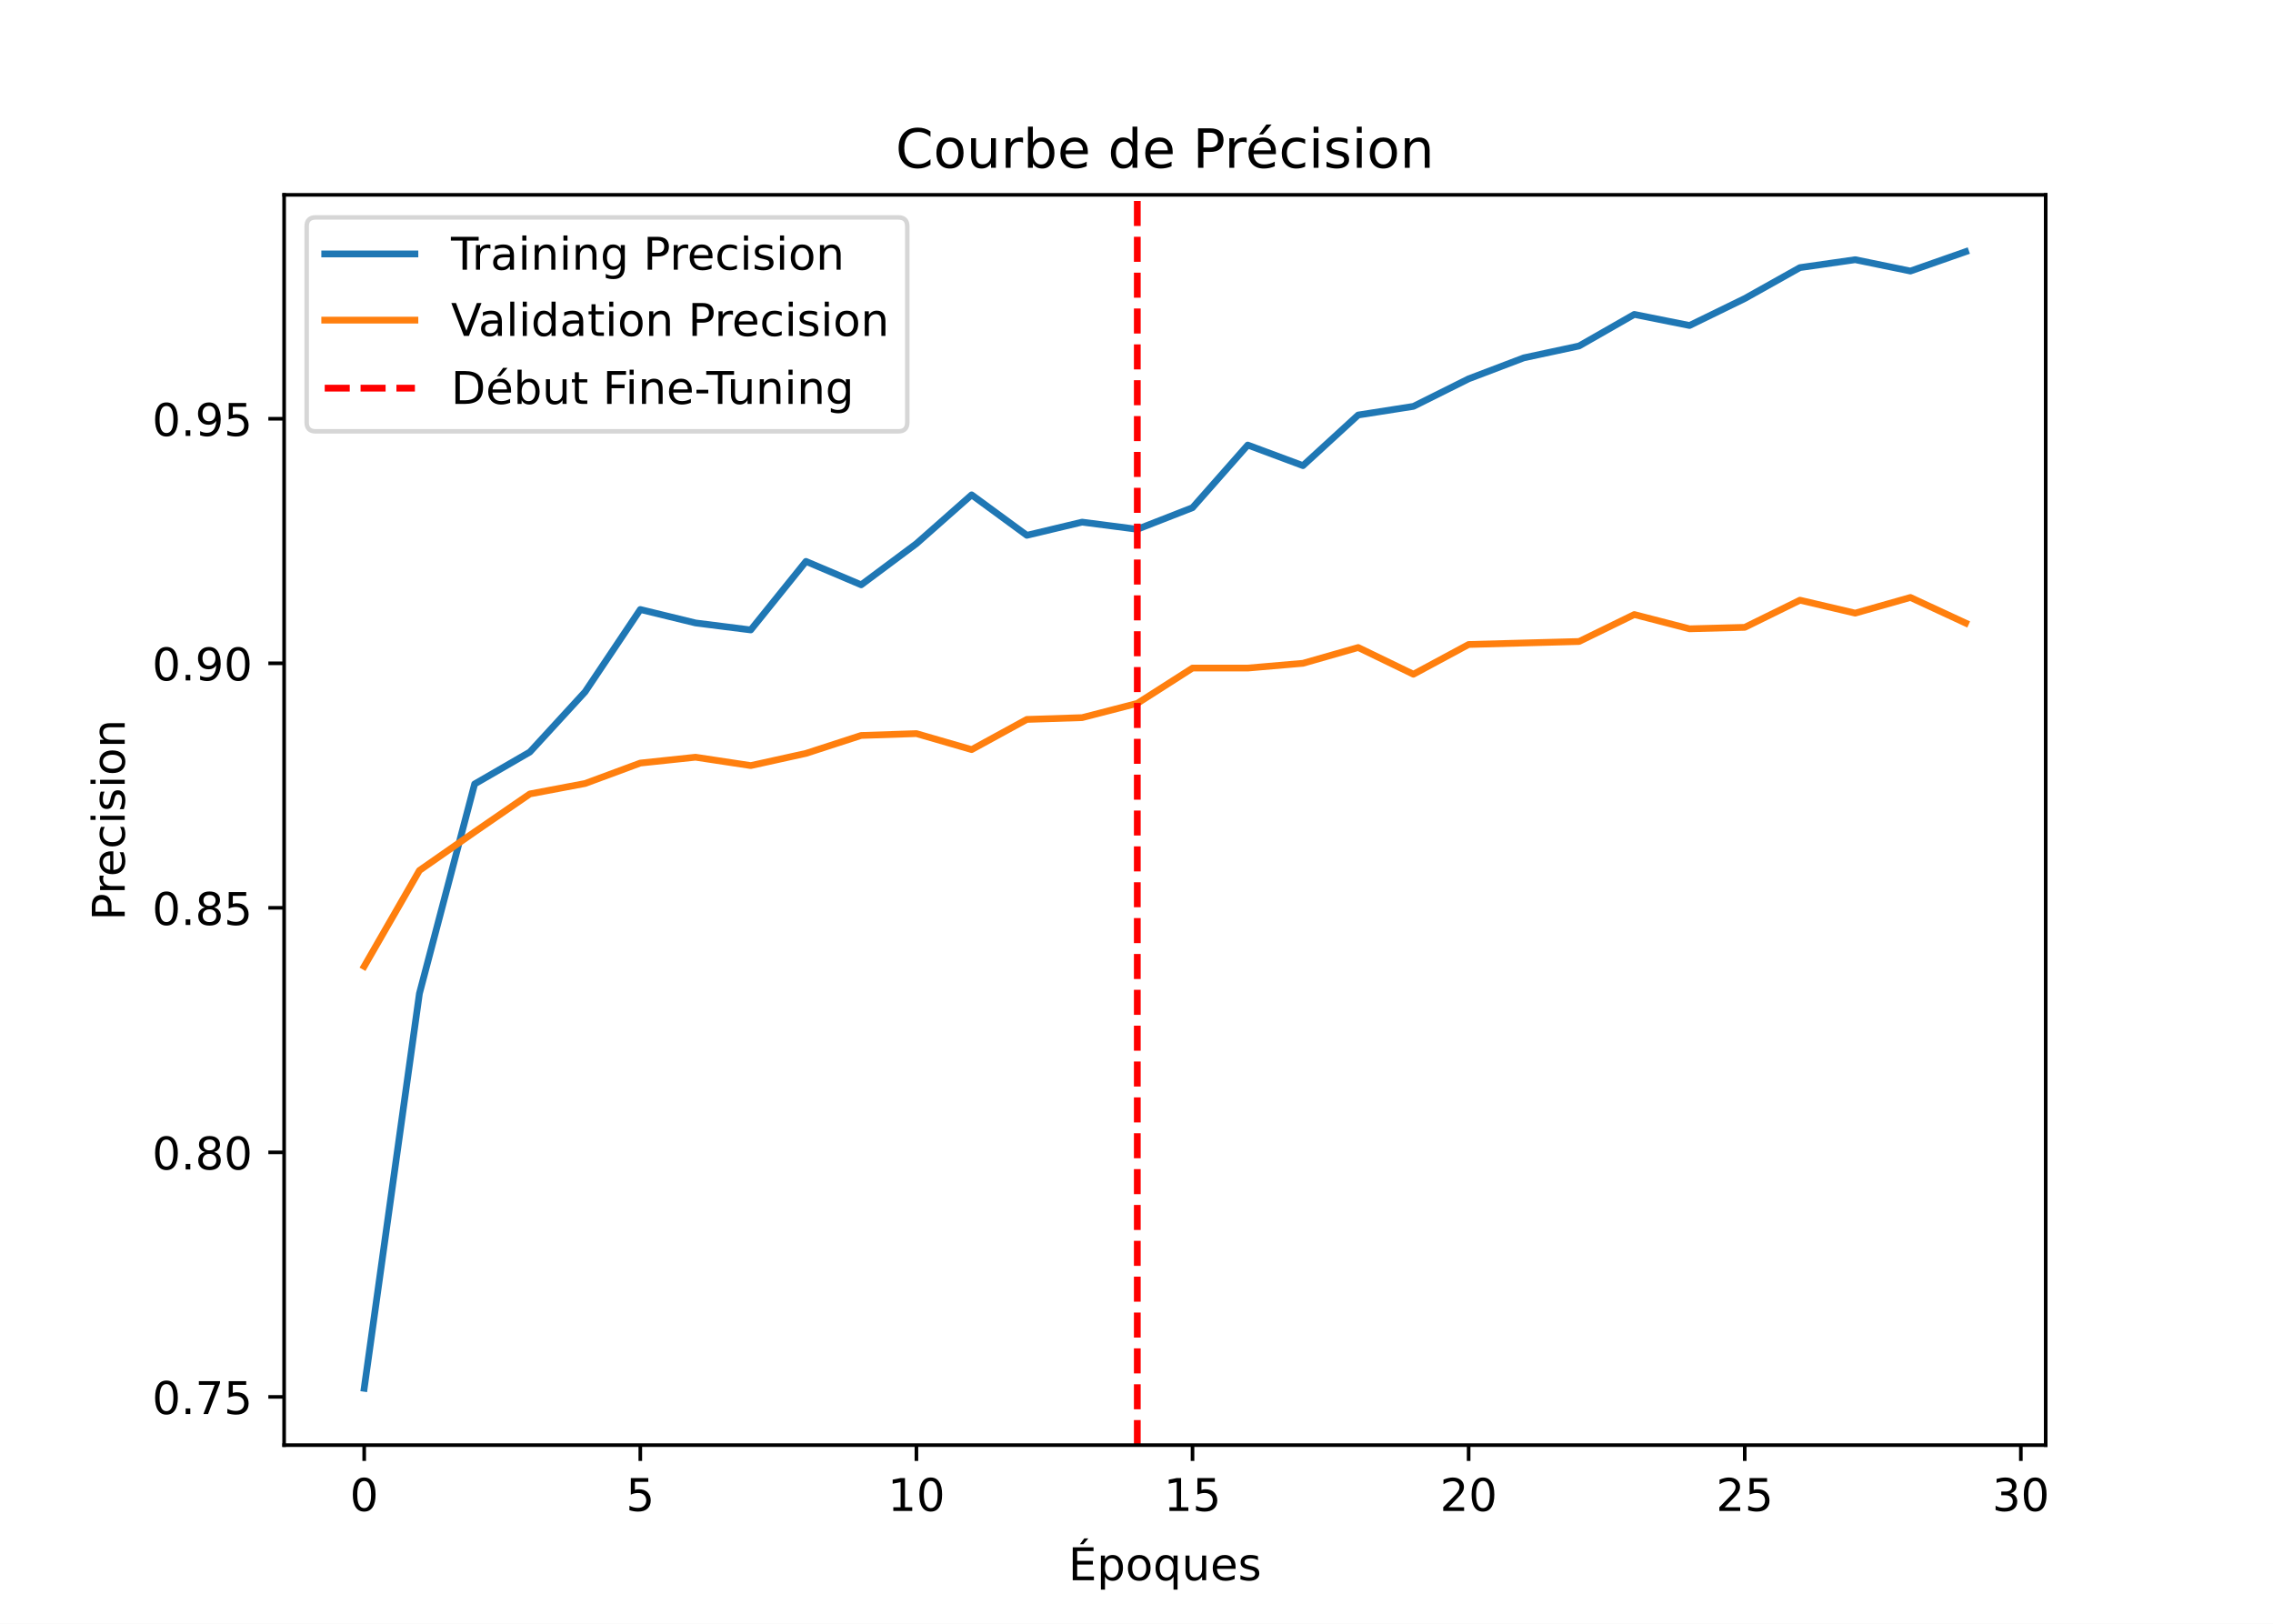
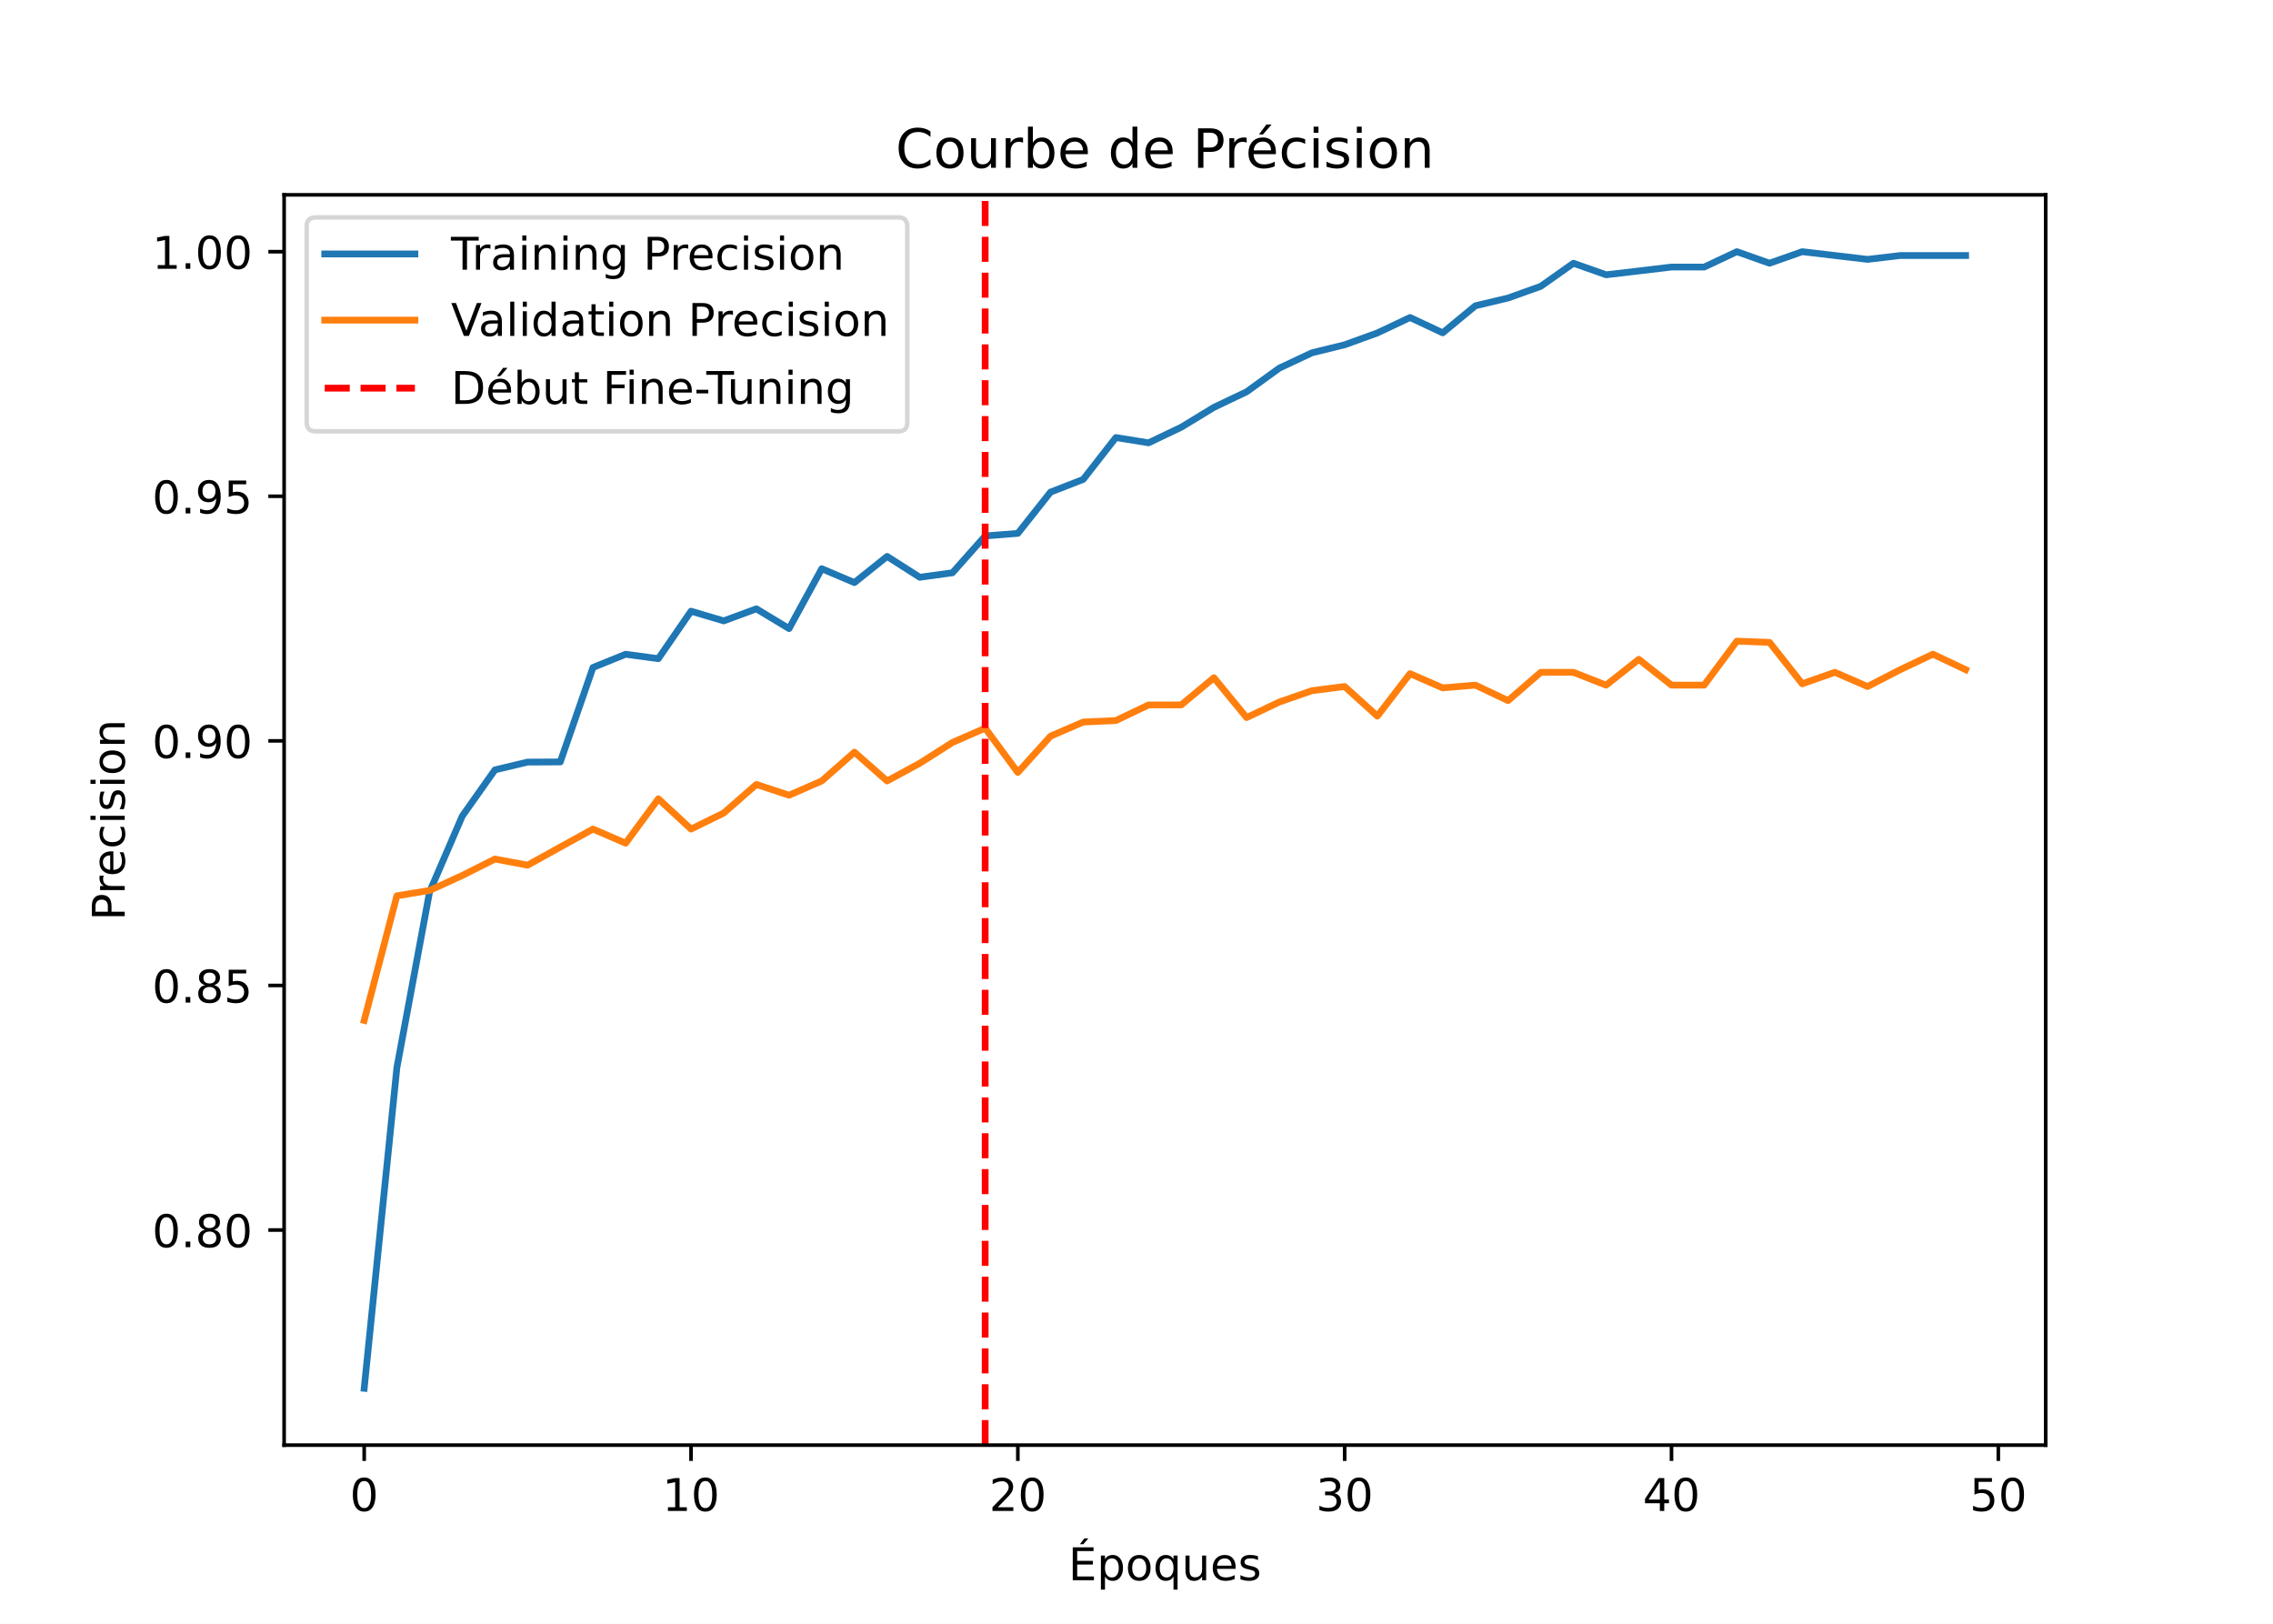
<svg xmlns="http://www.w3.org/2000/svg" xmlns:xlink="http://www.w3.org/1999/xlink" width="504pt" height="360pt" viewBox="0 0 504 360" version="1.1">
  <defs>
    <style type="text/css">*{stroke-linejoin: round; stroke-linecap: butt}</style>
  </defs>
  <g id="figure_1">
    <g id="patch_1">
      <path d="M 0 360  L 504 360  L 504 0  L 0 0  z " style="fill: #ffffff" />
    </g>
    <g id="axes_1">
      <g id="patch_2">
        <path d="M 63 320.4  L 453.6 320.4  L 453.6 43.2  L 63 43.2  z " style="fill: #ffffff" />
      </g>
      <g id="matplotlib.axis_1">
        <g id="xtick_1">
          <g id="line2d_1">
            <defs>
-               <path id="mf0c8e97b97" d="M 0 0  L 0 3.5  " style="stroke: #000000; stroke-width: 0.8" />
-             </defs>
-             <g>
-               <use xlink:href="#mf0c8e97b97" x="80.755" y="320.4" style="stroke: #000000; stroke-width: 0.8" />
+               <path id="me7e53cd4bf" d="M 0 0  L 0 3.5  " style="stroke: #000000; stroke-width: 0.8" />
+             </defs>
+             <g>
+               <use xlink:href="#me7e53cd4bf" x="80.755" y="320.4" style="stroke: #000000; stroke-width: 0.8" />
            </g>
          </g>
          <g id="text_1">
            <g transform="translate(77.5733 334.9984) scale(0.1 -0.1)">
              <defs>
                <path id="DejaVuSans-30" d="M 2034 4250  Q 1547 4250 1301 3770  Q 1056 3291 1056 2328  Q 1056 1369 1301 889  Q 1547 409 2034 409  Q 2525 409 2770 889  Q 3016 1369 3016 2328  Q 3016 3291 2770 3770  Q 2525 4250 2034 4250  z M 2034 4750  Q 2819 4750 3233 4129  Q 3647 3509 3647 2328  Q 3647 1150 3233 529  Q 2819 -91 2034 -91  Q 1250 -91 836 529  Q 422 1150 422 2328  Q 422 3509 836 4129  Q 1250 4750 2034 4750  z " transform="scale(0.015625)" />
              </defs>
              <use xlink:href="#DejaVuSans-30" />
            </g>
          </g>
        </g>
        <g id="xtick_2">
          <g id="line2d_2">
            <g>
-               <use xlink:href="#mf0c8e97b97" x="141.977" y="320.4" style="stroke: #000000; stroke-width: 0.8" />
+               <use xlink:href="#me7e53cd4bf" x="153.222" y="320.4" style="stroke: #000000; stroke-width: 0.8" />
            </g>
          </g>
          <g id="text_2">
-             <g transform="translate(138.7959 334.9984) scale(0.1 -0.1)">
-               <defs>
-                 <path id="DejaVuSans-35" d="M 691 4666  L 3169 4666  L 3169 4134  L 1269 4134  L 1269 2991  Q 1406 3038 1543 3061  Q 1681 3084 1819 3084  Q 2600 3084 3056 2656  Q 3513 2228 3513 1497  Q 3513 744 3044 326  Q 2575 -91 1722 -91  Q 1428 -91 1123 -41  Q 819 9 494 109  L 494 744  Q 775 591 1075 516  Q 1375 441 1709 441  Q 2250 441 2565 725  Q 2881 1009 2881 1497  Q 2881 1984 2565 2268  Q 2250 2553 1709 2553  Q 1456 2553 1204 2497  Q 953 2441 691 2322  L 691 4666  z " transform="scale(0.015625)" />
-               </defs>
-               <use xlink:href="#DejaVuSans-35" />
+             <g transform="translate(146.8596 334.9984) scale(0.1 -0.1)">
+               <defs>
+                 <path id="DejaVuSans-31" d="M 794 531  L 1825 531  L 1825 4091  L 703 3866  L 703 4441  L 1819 4666  L 2450 4666  L 2450 531  L 3481 531  L 3481 0  L 794 0  L 794 531  z " transform="scale(0.015625)" />
+               </defs>
+               <use xlink:href="#DejaVuSans-31" />
+               <use xlink:href="#DejaVuSans-30" x="63.623" />
            </g>
          </g>
        </g>
        <g id="xtick_3">
          <g id="line2d_3">
            <g>
-               <use xlink:href="#mf0c8e97b97" x="203.2" y="320.4" style="stroke: #000000; stroke-width: 0.8" />
+               <use xlink:href="#me7e53cd4bf" x="225.69" y="320.4" style="stroke: #000000; stroke-width: 0.8" />
            </g>
          </g>
          <g id="text_3">
-             <g transform="translate(196.8372 334.9984) scale(0.1 -0.1)">
-               <defs>
-                 <path id="DejaVuSans-31" d="M 794 531  L 1825 531  L 1825 4091  L 703 3866  L 703 4441  L 1819 4666  L 2450 4666  L 2450 531  L 3481 531  L 3481 0  L 794 0  L 794 531  z " transform="scale(0.015625)" />
-               </defs>
-               <use xlink:href="#DejaVuSans-31" />
+             <g transform="translate(219.3271 334.9984) scale(0.1 -0.1)">
+               <defs>
+                 <path id="DejaVuSans-32" d="M 1228 531  L 3431 531  L 3431 0  L 469 0  L 469 531  Q 828 903 1448 1529  Q 2069 2156 2228 2338  Q 2531 2678 2651 2914  Q 2772 3150 2772 3378  Q 2772 3750 2511 3984  Q 2250 4219 1831 4219  Q 1534 4219 1204 4116  Q 875 4013 500 3803  L 500 4441  Q 881 4594 1212 4672  Q 1544 4750 1819 4750  Q 2544 4750 2975 4387  Q 3406 4025 3406 3419  Q 3406 3131 3298 2873  Q 3191 2616 2906 2266  Q 2828 2175 2409 1742  Q 1991 1309 1228 531  z " transform="scale(0.015625)" />
+               </defs>
+               <use xlink:href="#DejaVuSans-32" />
              <use xlink:href="#DejaVuSans-30" x="63.623" />
            </g>
          </g>
        </g>
        <g id="xtick_4">
          <g id="line2d_4">
            <g>
-               <use xlink:href="#mf0c8e97b97" x="264.422" y="320.4" style="stroke: #000000; stroke-width: 0.8" />
+               <use xlink:href="#me7e53cd4bf" x="298.157" y="320.4" style="stroke: #000000; stroke-width: 0.8" />
            </g>
          </g>
          <g id="text_4">
-             <g transform="translate(258.0598 334.9984) scale(0.1 -0.1)">
-               <use xlink:href="#DejaVuSans-31" />
-               <use xlink:href="#DejaVuSans-35" x="63.623" />
+             <g transform="translate(291.7946 334.9984) scale(0.1 -0.1)">
+               <defs>
+                 <path id="DejaVuSans-33" d="M 2597 2516  Q 3050 2419 3304 2112  Q 3559 1806 3559 1356  Q 3559 666 3084 287  Q 2609 -91 1734 -91  Q 1441 -91 1130 -33  Q 819 25 488 141  L 488 750  Q 750 597 1062 519  Q 1375 441 1716 441  Q 2309 441 2620 675  Q 2931 909 2931 1356  Q 2931 1769 2642 2001  Q 2353 2234 1838 2234  L 1294 2234  L 1294 2753  L 1863 2753  Q 2328 2753 2575 2939  Q 2822 3125 2822 3475  Q 2822 3834 2567 4026  Q 2313 4219 1838 4219  Q 1578 4219 1281 4162  Q 984 4106 628 3988  L 628 4550  Q 988 4650 1302 4700  Q 1616 4750 1894 4750  Q 2613 4750 3031 4423  Q 3450 4097 3450 3541  Q 3450 3153 3228 2886  Q 3006 2619 2597 2516  z " transform="scale(0.015625)" />
+               </defs>
+               <use xlink:href="#DejaVuSans-33" />
+               <use xlink:href="#DejaVuSans-30" x="63.623" />
            </g>
          </g>
        </g>
        <g id="xtick_5">
          <g id="line2d_5">
            <g>
-               <use xlink:href="#mf0c8e97b97" x="325.645" y="320.4" style="stroke: #000000; stroke-width: 0.8" />
+               <use xlink:href="#me7e53cd4bf" x="370.625" y="320.4" style="stroke: #000000; stroke-width: 0.8" />
            </g>
          </g>
          <g id="text_5">
-             <g transform="translate(319.2823 334.9984) scale(0.1 -0.1)">
-               <defs>
-                 <path id="DejaVuSans-32" d="M 1228 531  L 3431 531  L 3431 0  L 469 0  L 469 531  Q 828 903 1448 1529  Q 2069 2156 2228 2338  Q 2531 2678 2651 2914  Q 2772 3150 2772 3378  Q 2772 3750 2511 3984  Q 2250 4219 1831 4219  Q 1534 4219 1204 4116  Q 875 4013 500 3803  L 500 4441  Q 881 4594 1212 4672  Q 1544 4750 1819 4750  Q 2544 4750 2975 4387  Q 3406 4025 3406 3419  Q 3406 3131 3298 2873  Q 3191 2616 2906 2266  Q 2828 2175 2409 1742  Q 1991 1309 1228 531  z " transform="scale(0.015625)" />
-               </defs>
-               <use xlink:href="#DejaVuSans-32" />
+             <g transform="translate(364.2622 334.9984) scale(0.1 -0.1)">
+               <defs>
+                 <path id="DejaVuSans-34" d="M 2419 4116  L 825 1625  L 2419 1625  L 2419 4116  z M 2253 4666  L 3047 4666  L 3047 1625  L 3713 1625  L 3713 1100  L 3047 1100  L 3047 0  L 2419 0  L 2419 1100  L 313 1100  L 313 1709  L 2253 4666  z " transform="scale(0.015625)" />
+               </defs>
+               <use xlink:href="#DejaVuSans-34" />
              <use xlink:href="#DejaVuSans-30" x="63.623" />
            </g>
          </g>
        </g>
        <g id="xtick_6">
          <g id="line2d_6">
            <g>
-               <use xlink:href="#mf0c8e97b97" x="386.867" y="320.4" style="stroke: #000000; stroke-width: 0.8" />
+               <use xlink:href="#me7e53cd4bf" x="443.092" y="320.4" style="stroke: #000000; stroke-width: 0.8" />
            </g>
          </g>
          <g id="text_6">
-             <g transform="translate(380.5049 334.9984) scale(0.1 -0.1)">
-               <use xlink:href="#DejaVuSans-32" />
-               <use xlink:href="#DejaVuSans-35" x="63.623" />
-             </g>
-           </g>
-         </g>
-         <g id="xtick_7">
-           <g id="line2d_7">
-             <g>
-               <use xlink:href="#mf0c8e97b97" x="448.09" y="320.4" style="stroke: #000000; stroke-width: 0.8" />
-             </g>
-           </g>
-           <g id="text_7">
-             <g transform="translate(441.7275 334.9984) scale(0.1 -0.1)">
-               <defs>
-                 <path id="DejaVuSans-33" d="M 2597 2516  Q 3050 2419 3304 2112  Q 3559 1806 3559 1356  Q 3559 666 3084 287  Q 2609 -91 1734 -91  Q 1441 -91 1130 -33  Q 819 25 488 141  L 488 750  Q 750 597 1062 519  Q 1375 441 1716 441  Q 2309 441 2620 675  Q 2931 909 2931 1356  Q 2931 1769 2642 2001  Q 2353 2234 1838 2234  L 1294 2234  L 1294 2753  L 1863 2753  Q 2328 2753 2575 2939  Q 2822 3125 2822 3475  Q 2822 3834 2567 4026  Q 2313 4219 1838 4219  Q 1578 4219 1281 4162  Q 984 4106 628 3988  L 628 4550  Q 988 4650 1302 4700  Q 1616 4750 1894 4750  Q 2613 4750 3031 4423  Q 3450 4097 3450 3541  Q 3450 3153 3228 2886  Q 3006 2619 2597 2516  z " transform="scale(0.015625)" />
-               </defs>
-               <use xlink:href="#DejaVuSans-33" />
-               <use xlink:href="#DejaVuSans-30" x="63.623" />
-             </g>
-           </g>
-         </g>
-         <g id="text_8">
+             <g transform="translate(436.7297 334.9984) scale(0.1 -0.1)">
+               <defs>
+                 <path id="DejaVuSans-35" d="M 691 4666  L 3169 4666  L 3169 4134  L 1269 4134  L 1269 2991  Q 1406 3038 1543 3061  Q 1681 3084 1819 3084  Q 2600 3084 3056 2656  Q 3513 2228 3513 1497  Q 3513 744 3044 326  Q 2575 -91 1722 -91  Q 1428 -91 1123 -41  Q 819 9 494 109  L 494 744  Q 775 591 1075 516  Q 1375 441 1709 441  Q 2250 441 2565 725  Q 2881 1009 2881 1497  Q 2881 1984 2565 2268  Q 2250 2553 1709 2553  Q 1456 2553 1204 2497  Q 953 2441 691 2322  L 691 4666  z " transform="scale(0.015625)" />
+               </defs>
+               <use xlink:href="#DejaVuSans-35" />
+               <use xlink:href="#DejaVuSans-30" x="63.623" />
+             </g>
+           </g>
+         </g>
+         <g id="text_7">
          <g transform="translate(236.8828 350.3516) scale(0.1 -0.1)">
            <defs>
              <path id="DejaVuSans-c9" d="M 628 4666  L 3578 4666  L 3578 4134  L 1259 4134  L 1259 2753  L 3481 2753  L 3481 2222  L 1259 2222  L 1259 531  L 3634 531  L 3634 0  L 628 0  L 628 4666  z M 2266 5935  L 2844 5935  L 2131 5110  L 1653 5110  L 2266 5935  z " transform="scale(0.015625)" />
              <path id="DejaVuSans-70" d="M 1159 525  L 1159 -1331  L 581 -1331  L 581 3500  L 1159 3500  L 1159 2969  Q 1341 3281 1617 3432  Q 1894 3584 2278 3584  Q 2916 3584 3314 3078  Q 3713 2572 3713 1747  Q 3713 922 3314 415  Q 2916 -91 2278 -91  Q 1894 -91 1617 61  Q 1341 213 1159 525  z M 3116 1747  Q 3116 2381 2855 2742  Q 2594 3103 2138 3103  Q 1681 3103 1420 2742  Q 1159 2381 1159 1747  Q 1159 1113 1420 752  Q 1681 391 2138 391  Q 2594 391 2855 752  Q 3116 1113 3116 1747  z " transform="scale(0.015625)" />
              <path id="DejaVuSans-6f" d="M 1959 3097  Q 1497 3097 1228 2736  Q 959 2375 959 1747  Q 959 1119 1226 758  Q 1494 397 1959 397  Q 2419 397 2687 759  Q 2956 1122 2956 1747  Q 2956 2369 2687 2733  Q 2419 3097 1959 3097  z M 1959 3584  Q 2709 3584 3137 3096  Q 3566 2609 3566 1747  Q 3566 888 3137 398  Q 2709 -91 1959 -91  Q 1206 -91 779 398  Q 353 888 353 1747  Q 353 2609 779 3096  Q 1206 3584 1959 3584  z " transform="scale(0.015625)" />
              <path id="DejaVuSans-71" d="M 947 1747  Q 947 1113 1208 752  Q 1469 391 1925 391  Q 2381 391 2643 752  Q 2906 1113 2906 1747  Q 2906 2381 2643 2742  Q 2381 3103 1925 3103  Q 1469 3103 1208 2742  Q 947 2381 947 1747  z M 2906 525  Q 2725 213 2448 61  Q 2172 -91 1784 -91  Q 1150 -91 751 415  Q 353 922 353 1747  Q 353 2572 751 3078  Q 1150 3584 1784 3584  Q 2172 3584 2448 3432  Q 2725 3281 2906 2969  L 2906 3500  L 3481 3500  L 3481 -1331  L 2906 -1331  L 2906 525  z " transform="scale(0.015625)" />
              <path id="DejaVuSans-75" d="M 544 1381  L 544 3500  L 1119 3500  L 1119 1403  Q 1119 906 1312 657  Q 1506 409 1894 409  Q 2359 409 2629 706  Q 2900 1003 2900 1516  L 2900 3500  L 3475 3500  L 3475 0  L 2900 0  L 2900 538  Q 2691 219 2414 64  Q 2138 -91 1772 -91  Q 1169 -91 856 284  Q 544 659 544 1381  z M 1991 3584  L 1991 3584  z " transform="scale(0.015625)" />
              <path id="DejaVuSans-65" d="M 3597 1894  L 3597 1613  L 953 1613  Q 991 1019 1311 708  Q 1631 397 2203 397  Q 2534 397 2845 478  Q 3156 559 3463 722  L 3463 178  Q 3153 47 2828 -22  Q 2503 -91 2169 -91  Q 1331 -91 842 396  Q 353 884 353 1716  Q 353 2575 817 3079  Q 1281 3584 2069 3584  Q 2775 3584 3186 3129  Q 3597 2675 3597 1894  z M 3022 2063  Q 3016 2534 2758 2815  Q 2500 3097 2075 3097  Q 1594 3097 1305 2825  Q 1016 2553 972 2059  L 3022 2063  z " transform="scale(0.015625)" />
              <path id="DejaVuSans-73" d="M 2834 3397  L 2834 2853  Q 2591 2978 2328 3040  Q 2066 3103 1784 3103  Q 1356 3103 1142 2972  Q 928 2841 928 2578  Q 928 2378 1081 2264  Q 1234 2150 1697 2047  L 1894 2003  Q 2506 1872 2764 1633  Q 3022 1394 3022 966  Q 3022 478 2636 193  Q 2250 -91 1575 -91  Q 1294 -91 989 -36  Q 684 19 347 128  L 347 722  Q 666 556 975 473  Q 1284 391 1588 391  Q 1994 391 2212 530  Q 2431 669 2431 922  Q 2431 1156 2273 1281  Q 2116 1406 1581 1522  L 1381 1569  Q 847 1681 609 1914  Q 372 2147 372 2553  Q 372 3047 722 3315  Q 1072 3584 1716 3584  Q 2034 3584 2315 3537  Q 2597 3491 2834 3397  z " transform="scale(0.015625)" />
            </defs>
            <use xlink:href="#DejaVuSans-c9" />
            <use xlink:href="#DejaVuSans-70" x="63.184" />
            <use xlink:href="#DejaVuSans-6f" x="126.66" />
            <use xlink:href="#DejaVuSans-71" x="187.842" />
            <use xlink:href="#DejaVuSans-75" x="251.318" />
            <use xlink:href="#DejaVuSans-65" x="314.697" />
            <use xlink:href="#DejaVuSans-73" x="376.221" />
          </g>
        </g>
      </g>
      <g id="matplotlib.axis_2">
        <g id="ytick_1">
-           <g id="line2d_8">
-             <defs>
-               <path id="m58a86d5ae3" d="M 0 0  L -3.5 0  " style="stroke: #000000; stroke-width: 0.8" />
-             </defs>
-             <g>
-               <use xlink:href="#m58a86d5ae3" x="63" y="309.702" style="stroke: #000000; stroke-width: 0.8" />
-             </g>
-           </g>
-           <g id="text_9">
-             <g transform="translate(33.73438 313.5015) scale(0.1 -0.1)">
+           <g id="line2d_7">
+             <defs>
+               <path id="mb7b935d726" d="M 0 0  L -3.5 0  " style="stroke: #000000; stroke-width: 0.8" />
+             </defs>
+             <g>
+               <use xlink:href="#mb7b935d726" x="63" y="272.714" style="stroke: #000000; stroke-width: 0.8" />
+             </g>
+           </g>
+           <g id="text_8">
+             <g transform="translate(33.73438 276.5131) scale(0.1 -0.1)">
              <defs>
                <path id="DejaVuSans-2e" d="M 684 794  L 1344 794  L 1344 0  L 684 0  L 684 794  z " transform="scale(0.015625)" />
-                 <path id="DejaVuSans-37" d="M 525 4666  L 3525 4666  L 3525 4397  L 1831 0  L 1172 0  L 2766 4134  L 525 4134  L 525 4666  z " transform="scale(0.015625)" />
-               </defs>
-               <use xlink:href="#DejaVuSans-30" />
-               <use xlink:href="#DejaVuSans-2e" x="63.623" />
-               <use xlink:href="#DejaVuSans-37" x="95.41" />
-               <use xlink:href="#DejaVuSans-35" x="159.033" />
-             </g>
-           </g>
-         </g>
-         <g id="ytick_2">
-           <g id="line2d_9">
-             <g>
-               <use xlink:href="#m58a86d5ae3" x="63" y="255.488" style="stroke: #000000; stroke-width: 0.8" />
-             </g>
-           </g>
-           <g id="text_10">
-             <g transform="translate(33.73438 259.287) scale(0.1 -0.1)">
-               <defs>
                <path id="DejaVuSans-38" d="M 2034 2216  Q 1584 2216 1326 1975  Q 1069 1734 1069 1313  Q 1069 891 1326 650  Q 1584 409 2034 409  Q 2484 409 2743 651  Q 3003 894 3003 1313  Q 3003 1734 2745 1975  Q 2488 2216 2034 2216  z M 1403 2484  Q 997 2584 770 2862  Q 544 3141 544 3541  Q 544 4100 942 4425  Q 1341 4750 2034 4750  Q 2731 4750 3128 4425  Q 3525 4100 3525 3541  Q 3525 3141 3298 2862  Q 3072 2584 2669 2484  Q 3125 2378 3379 2068  Q 3634 1759 3634 1313  Q 3634 634 3220 271  Q 2806 -91 2034 -91  Q 1263 -91 848 271  Q 434 634 434 1313  Q 434 1759 690 2068  Q 947 2378 1403 2484  z M 1172 3481  Q 1172 3119 1398 2916  Q 1625 2713 2034 2713  Q 2441 2713 2670 2916  Q 2900 3119 2900 3481  Q 2900 3844 2670 4047  Q 2441 4250 2034 4250  Q 1625 4250 1398 4047  Q 1172 3844 1172 3481  z " transform="scale(0.015625)" />
              </defs>
              <use xlink:href="#DejaVuSans-30" />
              <use xlink:href="#DejaVuSans-2e" x="63.623" />
              <use xlink:href="#DejaVuSans-38" x="95.41" />
              <use xlink:href="#DejaVuSans-30" x="159.033" />
            </g>
          </g>
        </g>
-         <g id="ytick_3">
-           <g id="line2d_10">
-             <g>
-               <use xlink:href="#m58a86d5ae3" x="63" y="201.273" style="stroke: #000000; stroke-width: 0.8" />
-             </g>
-           </g>
-           <g id="text_11">
-             <g transform="translate(33.73438 205.0726) scale(0.1 -0.1)">
+         <g id="ytick_2">
+           <g id="line2d_8">
+             <g>
+               <use xlink:href="#mb7b935d726" x="63" y="218.485" style="stroke: #000000; stroke-width: 0.8" />
+             </g>
+           </g>
+           <g id="text_9">
+             <g transform="translate(33.73438 222.2846) scale(0.1 -0.1)">
              <use xlink:href="#DejaVuSans-30" />
              <use xlink:href="#DejaVuSans-2e" x="63.623" />
              <use xlink:href="#DejaVuSans-38" x="95.41" />
              <use xlink:href="#DejaVuSans-35" x="159.033" />
            </g>
          </g>
        </g>
-         <g id="ytick_4">
-           <g id="line2d_11">
-             <g>
-               <use xlink:href="#m58a86d5ae3" x="63" y="147.059" style="stroke: #000000; stroke-width: 0.8" />
-             </g>
-           </g>
-           <g id="text_12">
-             <g transform="translate(33.73438 150.8581) scale(0.1 -0.1)">
+         <g id="ytick_3">
+           <g id="line2d_9">
+             <g>
+               <use xlink:href="#mb7b935d726" x="63" y="164.257" style="stroke: #000000; stroke-width: 0.8" />
+             </g>
+           </g>
+           <g id="text_10">
+             <g transform="translate(33.73438 168.0562) scale(0.1 -0.1)">
              <defs>
                <path id="DejaVuSans-39" d="M 703 97  L 703 672  Q 941 559 1184 500  Q 1428 441 1663 441  Q 2288 441 2617 861  Q 2947 1281 2994 2138  Q 2813 1869 2534 1725  Q 2256 1581 1919 1581  Q 1219 1581 811 2004  Q 403 2428 403 3163  Q 403 3881 828 4315  Q 1253 4750 1959 4750  Q 2769 4750 3195 4129  Q 3622 3509 3622 2328  Q 3622 1225 3098 567  Q 2575 -91 1691 -91  Q 1453 -91 1209 -44  Q 966 3 703 97  z M 1959 2075  Q 2384 2075 2632 2365  Q 2881 2656 2881 3163  Q 2881 3666 2632 3958  Q 2384 4250 1959 4250  Q 1534 4250 1286 3958  Q 1038 3666 1038 3163  Q 1038 2656 1286 2365  Q 1534 2075 1959 2075  z " transform="scale(0.015625)" />
              </defs>
              <use xlink:href="#DejaVuSans-30" />
              <use xlink:href="#DejaVuSans-2e" x="63.623" />
              <use xlink:href="#DejaVuSans-39" x="95.41" />
              <use xlink:href="#DejaVuSans-30" x="159.033" />
            </g>
          </g>
        </g>
-         <g id="ytick_5">
-           <g id="line2d_12">
-             <g>
-               <use xlink:href="#m58a86d5ae3" x="63" y="92.844" style="stroke: #000000; stroke-width: 0.8" />
-             </g>
-           </g>
-           <g id="text_13">
-             <g transform="translate(33.73438 96.64365) scale(0.1 -0.1)">
+         <g id="ytick_4">
+           <g id="line2d_10">
+             <g>
+               <use xlink:href="#mb7b935d726" x="63" y="110.028" style="stroke: #000000; stroke-width: 0.8" />
+             </g>
+           </g>
+           <g id="text_11">
+             <g transform="translate(33.73438 113.8277) scale(0.1 -0.1)">
              <use xlink:href="#DejaVuSans-30" />
              <use xlink:href="#DejaVuSans-2e" x="63.623" />
              <use xlink:href="#DejaVuSans-39" x="95.41" />
              <use xlink:href="#DejaVuSans-35" x="159.033" />
            </g>
          </g>
        </g>
-         <g id="text_14">
+         <g id="ytick_5">
+           <g id="line2d_11">
+             <g>
+               <use xlink:href="#mb7b935d726" x="63" y="55.8" style="stroke: #000000; stroke-width: 0.8" />
+             </g>
+           </g>
+           <g id="text_12">
+             <g transform="translate(33.73438 59.59922) scale(0.1 -0.1)">
+               <use xlink:href="#DejaVuSans-31" />
+               <use xlink:href="#DejaVuSans-2e" x="63.623" />
+               <use xlink:href="#DejaVuSans-30" x="95.41" />
+               <use xlink:href="#DejaVuSans-30" x="159.033" />
+             </g>
+           </g>
+         </g>
+         <g id="text_13">
          <g transform="translate(27.65469 204.107) rotate(-90) scale(0.1 -0.1)">
            <defs>
              <path id="DejaVuSans-50" d="M 1259 4147  L 1259 2394  L 2053 2394  Q 2494 2394 2734 2622  Q 2975 2850 2975 3272  Q 2975 3691 2734 3919  Q 2494 4147 2053 4147  L 1259 4147  z M 628 4666  L 2053 4666  Q 2838 4666 3239 4311  Q 3641 3956 3641 3272  Q 3641 2581 3239 2228  Q 2838 1875 2053 1875  L 1259 1875  L 1259 0  L 628 0  L 628 4666  z " transform="scale(0.015625)" />
              <path id="DejaVuSans-72" d="M 2631 2963  Q 2534 3019 2420 3045  Q 2306 3072 2169 3072  Q 1681 3072 1420 2755  Q 1159 2438 1159 1844  L 1159 0  L 581 0  L 581 3500  L 1159 3500  L 1159 2956  Q 1341 3275 1631 3429  Q 1922 3584 2338 3584  Q 2397 3584 2469 3576  Q 2541 3569 2628 3553  L 2631 2963  z " transform="scale(0.015625)" />
              <path id="DejaVuSans-63" d="M 3122 3366  L 3122 2828  Q 2878 2963 2633 3030  Q 2388 3097 2138 3097  Q 1578 3097 1268 2742  Q 959 2388 959 1747  Q 959 1106 1268 751  Q 1578 397 2138 397  Q 2388 397 2633 464  Q 2878 531 3122 666  L 3122 134  Q 2881 22 2623 -34  Q 2366 -91 2075 -91  Q 1284 -91 818 406  Q 353 903 353 1747  Q 353 2603 823 3093  Q 1294 3584 2113 3584  Q 2378 3584 2631 3529  Q 2884 3475 3122 3366  z " transform="scale(0.015625)" />
              <path id="DejaVuSans-69" d="M 603 3500  L 1178 3500  L 1178 0  L 603 0  L 603 3500  z M 603 4863  L 1178 4863  L 1178 4134  L 603 4134  L 603 4863  z " transform="scale(0.015625)" />
              <path id="DejaVuSans-6e" d="M 3513 2113  L 3513 0  L 2938 0  L 2938 2094  Q 2938 2591 2744 2837  Q 2550 3084 2163 3084  Q 1697 3084 1428 2787  Q 1159 2491 1159 1978  L 1159 0  L 581 0  L 581 3500  L 1159 3500  L 1159 2956  Q 1366 3272 1645 3428  Q 1925 3584 2291 3584  Q 2894 3584 3203 3211  Q 3513 2838 3513 2113  z " transform="scale(0.015625)" />
            </defs>
            <use xlink:href="#DejaVuSans-50" />
            <use xlink:href="#DejaVuSans-72" x="58.553" />
            <use xlink:href="#DejaVuSans-65" x="97.416" />
            <use xlink:href="#DejaVuSans-63" x="158.939" />
            <use xlink:href="#DejaVuSans-69" x="213.92" />
            <use xlink:href="#DejaVuSans-73" x="241.703" />
            <use xlink:href="#DejaVuSans-69" x="293.803" />
            <use xlink:href="#DejaVuSans-6f" x="321.586" />
            <use xlink:href="#DejaVuSans-6e" x="382.768" />
          </g>
        </g>
      </g>
+       <g id="line2d_12">
+         <path d="M 80.755 307.8  L 88.001 236.715  L 95.248 197.759  L 102.495 180.943  L 109.742 170.691  L 116.988 168.965  L 124.235 168.926  L 131.482 147.988  L 138.729 145.054  L 145.975 146.032  L 153.222 135.508  L 160.469 137.654  L 167.716 134.985  L 174.962 139.364  L 182.209 126.088  L 189.456 129.165  L 196.703 123.363  L 203.949 127.987  L 211.196 126.991  L 218.443 118.826  L 225.69 118.253  L 232.936 109.111  L 240.183 106.286  L 247.43 97.008  L 254.677 98.18  L 261.923 94.72  L 269.17 90.313  L 276.417 86.862  L 283.664 81.623  L 290.91 78.216  L 298.157 76.442  L 305.404 73.819  L 312.651 70.398  L 319.897 73.79  L 327.144 67.794  L 334.391 66.072  L 341.638 63.48  L 348.884 58.364  L 356.131 60.924  L 363.378 60.073  L 370.625 59.211  L 377.871 59.213  L 385.118 55.8  L 392.365 58.358  L 399.612 55.8  L 406.858 56.653  L 414.105 57.505  L 421.352 56.653  L 428.599 56.653  L 435.845 56.653  " clip-path="url(#pfd75623528)" style="fill: none; stroke: #1f77b4; stroke-width: 1.5; stroke-linecap: square" />
+       </g>
      <g id="line2d_13">
-         <path d="M 80.755 307.8  L 92.999 220.281  L 105.244 173.816  L 117.488 166.732  L 129.733 153.394  L 141.977 135.133  L 154.222 138.114  L 166.466 139.662  L 178.711 124.47  L 190.955 129.657  L 203.2 120.53  L 215.444 109.716  L 227.689 118.684  L 239.933 115.763  L 252.178 117.343  L 264.422 112.559  L 276.667 98.672  L 288.911 103.233  L 301.156 92.013  L 313.4 90.097  L 325.645 83.99  L 337.889 79.334  L 350.134 76.706  L 362.378 69.708  L 374.623 72.165  L 386.867 66.189  L 399.112 59.332  L 411.356 57.577  L 423.601 60.093  L 435.845 55.8  " clip-path="url(#paa8c711eb2)" style="fill: none; stroke: #1f77b4; stroke-width: 1.5; stroke-linecap: square" />
+         <path d="M 80.755 226.232  L 88.001 198.608  L 95.248 197.428  L 102.495 194.101  L 109.742 190.461  L 116.988 191.819  L 124.235 187.804  L 131.482 183.815  L 138.729 186.941  L 145.975 177.101  L 153.222 183.815  L 160.469 180.259  L 167.716 173.921  L 174.962 176.308  L 182.209 173.147  L 189.456 166.763  L 196.703 173.147  L 203.949 169.219  L 211.196 164.608  L 218.443 161.44  L 225.69 171.254  L 232.936 163.217  L 240.183 160.086  L 247.43 159.752  L 254.677 156.287  L 261.923 156.287  L 269.17 150.262  L 276.417 159.092  L 283.664 155.649  L 290.91 153.133  L 298.157 152.206  L 305.404 158.765  L 312.651 149.357  L 319.897 152.513  L 327.144 151.901  L 334.391 155.333  L 341.638 149.059  L 348.884 149.059  L 356.131 151.901  L 363.378 146.181  L 370.625 151.901  L 377.871 151.901  L 385.118 142.151  L 392.365 142.427  L 399.612 151.598  L 406.858 149.059  L 414.105 152.206  L 421.352 148.469  L 428.599 145.037  L 435.845 148.469  " clip-path="url(#pfd75623528)" style="fill: none; stroke: #ff7f0e; stroke-width: 1.5; stroke-linecap: square" />
      </g>
      <g id="line2d_14">
-         <path d="M 80.755 214.254  L 92.999 192.991  L 105.244 184.448  L 117.488 176.023  L 129.733 173.71  L 141.977 169.18  L 154.222 167.883  L 166.466 169.737  L 178.711 167.033  L 190.955 163.057  L 203.2 162.65  L 215.444 166.193  L 227.689 159.502  L 239.933 159.107  L 252.178 155.947  L 264.422 148.118  L 276.667 148.118  L 288.911 147.059  L 301.156 143.561  L 313.4 149.484  L 325.645 142.889  L 337.889 142.555  L 350.134 142.225  L 362.378 136.251  L 374.623 139.413  L 386.867 139.091  L 399.112 133.068  L 411.356 135.938  L 423.601 132.463  L 435.845 138.138  " clip-path="url(#paa8c711eb2)" style="fill: none; stroke: #ff7f0e; stroke-width: 1.5; stroke-linecap: square" />
-       </g>
-       <g id="line2d_15">
-         <path d="M 252.178 320.4  L 252.178 43.2  " clip-path="url(#paa8c711eb2)" style="fill: none; stroke-dasharray: 5.55,2.4; stroke-dashoffset: 0; stroke: #ff0000; stroke-width: 1.5" />
+         <path d="M 218.443 320.4  L 218.443 43.2  " clip-path="url(#pfd75623528)" style="fill: none; stroke-dasharray: 5.55,2.4; stroke-dashoffset: 0; stroke: #ff0000; stroke-width: 1.5" />
      </g>
      <g id="patch_3">
        <path d="M 63 320.4  L 63 43.2  " style="fill: none; stroke: #000000; stroke-width: 0.8; stroke-linejoin: miter; stroke-linecap: square" />
      </g>
      <g id="patch_4">
        <path d="M 453.6 320.4  L 453.6 43.2  " style="fill: none; stroke: #000000; stroke-width: 0.8; stroke-linejoin: miter; stroke-linecap: square" />
      </g>
      <g id="patch_5">
        <path d="M 63 320.4  L 453.6 320.4  " style="fill: none; stroke: #000000; stroke-width: 0.8; stroke-linejoin: miter; stroke-linecap: square" />
      </g>
      <g id="patch_6">
        <path d="M 63 43.2  L 453.6 43.2  " style="fill: none; stroke: #000000; stroke-width: 0.8; stroke-linejoin: miter; stroke-linecap: square" />
      </g>
-       <g id="text_15">
+       <g id="text_14">
        <g transform="translate(198.5859 37.2) scale(0.12 -0.12)">
          <defs>
            <path id="DejaVuSans-43" d="M 4122 4306  L 4122 3641  Q 3803 3938 3442 4084  Q 3081 4231 2675 4231  Q 1875 4231 1450 3742  Q 1025 3253 1025 2328  Q 1025 1406 1450 917  Q 1875 428 2675 428  Q 3081 428 3442 575  Q 3803 722 4122 1019  L 4122 359  Q 3791 134 3420 21  Q 3050 -91 2638 -91  Q 1578 -91 968 557  Q 359 1206 359 2328  Q 359 3453 968 4101  Q 1578 4750 2638 4750  Q 3056 4750 3426 4639  Q 3797 4528 4122 4306  z " transform="scale(0.015625)" />
            <path id="DejaVuSans-62" d="M 3116 1747  Q 3116 2381 2855 2742  Q 2594 3103 2138 3103  Q 1681 3103 1420 2742  Q 1159 2381 1159 1747  Q 1159 1113 1420 752  Q 1681 391 2138 391  Q 2594 391 2855 752  Q 3116 1113 3116 1747  z M 1159 2969  Q 1341 3281 1617 3432  Q 1894 3584 2278 3584  Q 2916 3584 3314 3078  Q 3713 2572 3713 1747  Q 3713 922 3314 415  Q 2916 -91 2278 -91  Q 1894 -91 1617 61  Q 1341 213 1159 525  L 1159 0  L 581 0  L 581 4863  L 1159 4863  L 1159 2969  z " transform="scale(0.015625)" />
            <path id="DejaVuSans-20" transform="scale(0.015625)" />
            <path id="DejaVuSans-64" d="M 2906 2969  L 2906 4863  L 3481 4863  L 3481 0  L 2906 0  L 2906 525  Q 2725 213 2448 61  Q 2172 -91 1784 -91  Q 1150 -91 751 415  Q 353 922 353 1747  Q 353 2572 751 3078  Q 1150 3584 1784 3584  Q 2172 3584 2448 3432  Q 2725 3281 2906 2969  z M 947 1747  Q 947 1113 1208 752  Q 1469 391 1925 391  Q 2381 391 2643 752  Q 2906 1113 2906 1747  Q 2906 2381 2643 2742  Q 2381 3103 1925 3103  Q 1469 3103 1208 2742  Q 947 2381 947 1747  z " transform="scale(0.015625)" />
            <path id="DejaVuSans-e9" d="M 3597 1894  L 3597 1613  L 953 1613  Q 991 1019 1311 708  Q 1631 397 2203 397  Q 2534 397 2845 478  Q 3156 559 3463 722  L 3463 178  Q 3153 47 2828 -22  Q 2503 -91 2169 -91  Q 1331 -91 842 396  Q 353 884 353 1716  Q 353 2575 817 3079  Q 1281 3584 2069 3584  Q 2775 3584 3186 3129  Q 3597 2675 3597 1894  z M 3022 2063  Q 3016 2534 2758 2815  Q 2500 3097 2075 3097  Q 1594 3097 1305 2825  Q 1016 2553 972 2059  L 3022 2063  z M 2469 5119  L 3091 5119  L 2072 3944  L 1594 3944  L 2469 5119  z " transform="scale(0.015625)" />
          </defs>
          <use xlink:href="#DejaVuSans-43" />
          <use xlink:href="#DejaVuSans-6f" x="69.824" />
          <use xlink:href="#DejaVuSans-75" x="131.006" />
          <use xlink:href="#DejaVuSans-72" x="194.385" />
          <use xlink:href="#DejaVuSans-62" x="235.498" />
          <use xlink:href="#DejaVuSans-65" x="298.975" />
          <use xlink:href="#DejaVuSans-20" x="360.498" />
          <use xlink:href="#DejaVuSans-64" x="392.285" />
          <use xlink:href="#DejaVuSans-65" x="455.762" />
          <use xlink:href="#DejaVuSans-20" x="517.285" />
          <use xlink:href="#DejaVuSans-50" x="549.072" />
          <use xlink:href="#DejaVuSans-72" x="607.625" />
          <use xlink:href="#DejaVuSans-e9" x="646.488" />
          <use xlink:href="#DejaVuSans-63" x="708.012" />
          <use xlink:href="#DejaVuSans-69" x="762.992" />
          <use xlink:href="#DejaVuSans-73" x="790.775" />
          <use xlink:href="#DejaVuSans-69" x="842.875" />
          <use xlink:href="#DejaVuSans-6f" x="870.658" />
          <use xlink:href="#DejaVuSans-6e" x="931.84" />
        </g>
      </g>
      <g id="legend_1">
        <g id="patch_7">
          <path d="M 70 95.634  L 199.173 95.634  Q 201.173 95.634 201.173 93.634  L 201.173 50.2  Q 201.173 48.2 199.173 48.2  L 70 48.2  Q 68 48.2 68 50.2  L 68 93.634  Q 68 95.634 70 95.634  z " style="fill: #ffffff; opacity: 0.8; stroke: #cccccc; stroke-linejoin: miter" />
        </g>
-         <g id="line2d_16">
+         <g id="line2d_15">
          <path d="M 72 56.298  L 82 56.298  L 92 56.298  " style="fill: none; stroke: #1f77b4; stroke-width: 1.5; stroke-linecap: square" />
        </g>
-         <g id="text_16">
+         <g id="text_15">
          <g transform="translate(100 59.79844) scale(0.1 -0.1)">
            <defs>
              <path id="DejaVuSans-54" d="M -19 4666  L 3928 4666  L 3928 4134  L 2272 4134  L 2272 0  L 1638 0  L 1638 4134  L -19 4134  L -19 4666  z " transform="scale(0.015625)" />
              <path id="DejaVuSans-61" d="M 2194 1759  Q 1497 1759 1228 1600  Q 959 1441 959 1056  Q 959 750 1161 570  Q 1363 391 1709 391  Q 2188 391 2477 730  Q 2766 1069 2766 1631  L 2766 1759  L 2194 1759  z M 3341 1997  L 3341 0  L 2766 0  L 2766 531  Q 2569 213 2275 61  Q 1981 -91 1556 -91  Q 1019 -91 701 211  Q 384 513 384 1019  Q 384 1609 779 1909  Q 1175 2209 1959 2209  L 2766 2209  L 2766 2266  Q 2766 2663 2505 2880  Q 2244 3097 1772 3097  Q 1472 3097 1187 3025  Q 903 2953 641 2809  L 641 3341  Q 956 3463 1253 3523  Q 1550 3584 1831 3584  Q 2591 3584 2966 3190  Q 3341 2797 3341 1997  z " transform="scale(0.015625)" />
              <path id="DejaVuSans-67" d="M 2906 1791  Q 2906 2416 2648 2759  Q 2391 3103 1925 3103  Q 1463 3103 1205 2759  Q 947 2416 947 1791  Q 947 1169 1205 825  Q 1463 481 1925 481  Q 2391 481 2648 825  Q 2906 1169 2906 1791  z M 3481 434  Q 3481 -459 3084 -895  Q 2688 -1331 1869 -1331  Q 1566 -1331 1297 -1286  Q 1028 -1241 775 -1147  L 775 -588  Q 1028 -725 1275 -790  Q 1522 -856 1778 -856  Q 2344 -856 2625 -561  Q 2906 -266 2906 331  L 2906 616  Q 2728 306 2450 153  Q 2172 0 1784 0  Q 1141 0 747 490  Q 353 981 353 1791  Q 353 2603 747 3093  Q 1141 3584 1784 3584  Q 2172 3584 2450 3431  Q 2728 3278 2906 2969  L 2906 3500  L 3481 3500  L 3481 434  z " transform="scale(0.015625)" />
            </defs>
            <use xlink:href="#DejaVuSans-54" />
            <use xlink:href="#DejaVuSans-72" x="46.334" />
            <use xlink:href="#DejaVuSans-61" x="87.447" />
            <use xlink:href="#DejaVuSans-69" x="148.727" />
            <use xlink:href="#DejaVuSans-6e" x="176.51" />
            <use xlink:href="#DejaVuSans-69" x="239.889" />
            <use xlink:href="#DejaVuSans-6e" x="267.672" />
            <use xlink:href="#DejaVuSans-67" x="331.051" />
            <use xlink:href="#DejaVuSans-20" x="394.527" />
            <use xlink:href="#DejaVuSans-50" x="426.314" />
            <use xlink:href="#DejaVuSans-72" x="484.867" />
            <use xlink:href="#DejaVuSans-65" x="523.73" />
            <use xlink:href="#DejaVuSans-63" x="585.254" />
            <use xlink:href="#DejaVuSans-69" x="640.234" />
            <use xlink:href="#DejaVuSans-73" x="668.018" />
            <use xlink:href="#DejaVuSans-69" x="720.117" />
            <use xlink:href="#DejaVuSans-6f" x="747.9" />
            <use xlink:href="#DejaVuSans-6e" x="809.082" />
          </g>
        </g>
-         <g id="line2d_17">
+         <g id="line2d_16">
          <path d="M 72 70.977  L 82 70.977  L 92 70.977  " style="fill: none; stroke: #ff7f0e; stroke-width: 1.5; stroke-linecap: square" />
        </g>
-         <g id="text_17">
+         <g id="text_16">
          <g transform="translate(100 74.47656) scale(0.1 -0.1)">
            <defs>
              <path id="DejaVuSans-56" d="M 1831 0  L 50 4666  L 709 4666  L 2188 738  L 3669 4666  L 4325 4666  L 2547 0  L 1831 0  z " transform="scale(0.015625)" />
              <path id="DejaVuSans-6c" d="M 603 4863  L 1178 4863  L 1178 0  L 603 0  L 603 4863  z " transform="scale(0.015625)" />
              <path id="DejaVuSans-74" d="M 1172 4494  L 1172 3500  L 2356 3500  L 2356 3053  L 1172 3053  L 1172 1153  Q 1172 725 1289 603  Q 1406 481 1766 481  L 2356 481  L 2356 0  L 1766 0  Q 1100 0 847 248  Q 594 497 594 1153  L 594 3053  L 172 3053  L 172 3500  L 594 3500  L 594 4494  L 1172 4494  z " transform="scale(0.015625)" />
            </defs>
            <use xlink:href="#DejaVuSans-56" />
            <use xlink:href="#DejaVuSans-61" x="60.658" />
            <use xlink:href="#DejaVuSans-6c" x="121.938" />
            <use xlink:href="#DejaVuSans-69" x="149.721" />
            <use xlink:href="#DejaVuSans-64" x="177.504" />
            <use xlink:href="#DejaVuSans-61" x="240.98" />
            <use xlink:href="#DejaVuSans-74" x="302.26" />
            <use xlink:href="#DejaVuSans-69" x="341.469" />
            <use xlink:href="#DejaVuSans-6f" x="369.252" />
            <use xlink:href="#DejaVuSans-6e" x="430.434" />
            <use xlink:href="#DejaVuSans-20" x="493.812" />
            <use xlink:href="#DejaVuSans-50" x="525.6" />
            <use xlink:href="#DejaVuSans-72" x="584.152" />
            <use xlink:href="#DejaVuSans-65" x="623.016" />
            <use xlink:href="#DejaVuSans-63" x="684.539" />
            <use xlink:href="#DejaVuSans-69" x="739.52" />
            <use xlink:href="#DejaVuSans-73" x="767.303" />
            <use xlink:href="#DejaVuSans-69" x="819.402" />
            <use xlink:href="#DejaVuSans-6f" x="847.186" />
            <use xlink:href="#DejaVuSans-6e" x="908.367" />
          </g>
        </g>
-         <g id="line2d_18">
+         <g id="line2d_17">
          <path d="M 72 86.055  L 82 86.055  L 92 86.055  " style="fill: none; stroke-dasharray: 5.55,2.4; stroke-dashoffset: 0; stroke: #ff0000; stroke-width: 1.5" />
        </g>
-         <g id="text_18">
+         <g id="text_17">
          <g transform="translate(100 89.55469) scale(0.1 -0.1)">
            <defs>
              <path id="DejaVuSans-44" d="M 1259 4147  L 1259 519  L 2022 519  Q 2988 519 3436 956  Q 3884 1394 3884 2338  Q 3884 3275 3436 3711  Q 2988 4147 2022 4147  L 1259 4147  z M 628 4666  L 1925 4666  Q 3281 4666 3915 4102  Q 4550 3538 4550 2338  Q 4550 1131 3912 565  Q 3275 0 1925 0  L 628 0  L 628 4666  z " transform="scale(0.015625)" />
              <path id="DejaVuSans-46" d="M 628 4666  L 3309 4666  L 3309 4134  L 1259 4134  L 1259 2759  L 3109 2759  L 3109 2228  L 1259 2228  L 1259 0  L 628 0  L 628 4666  z " transform="scale(0.015625)" />
              <path id="DejaVuSans-2d" d="M 313 2009  L 1997 2009  L 1997 1497  L 313 1497  L 313 2009  z " transform="scale(0.015625)" />
            </defs>
            <use xlink:href="#DejaVuSans-44" />
            <use xlink:href="#DejaVuSans-e9" x="77.002" />
            <use xlink:href="#DejaVuSans-62" x="138.525" />
            <use xlink:href="#DejaVuSans-75" x="202.002" />
            <use xlink:href="#DejaVuSans-74" x="265.381" />
            <use xlink:href="#DejaVuSans-20" x="304.59" />
            <use xlink:href="#DejaVuSans-46" x="336.377" />
            <use xlink:href="#DejaVuSans-69" x="386.646" />
            <use xlink:href="#DejaVuSans-6e" x="414.43" />
            <use xlink:href="#DejaVuSans-65" x="477.809" />
            <use xlink:href="#DejaVuSans-2d" x="539.332" />
            <use xlink:href="#DejaVuSans-54" x="566.291" />
            <use xlink:href="#DejaVuSans-75" x="612.25" />
            <use xlink:href="#DejaVuSans-6e" x="675.629" />
            <use xlink:href="#DejaVuSans-69" x="739.008" />
            <use xlink:href="#DejaVuSans-6e" x="766.791" />
            <use xlink:href="#DejaVuSans-67" x="830.17" />
          </g>
        </g>
      </g>
    </g>
  </g>
  <defs>
-     <clipPath id="paa8c711eb2">
+     <clipPath id="pfd75623528">
      <rect x="63" y="43.2" width="390.6" height="277.2" />
    </clipPath>
  </defs>
</svg>
